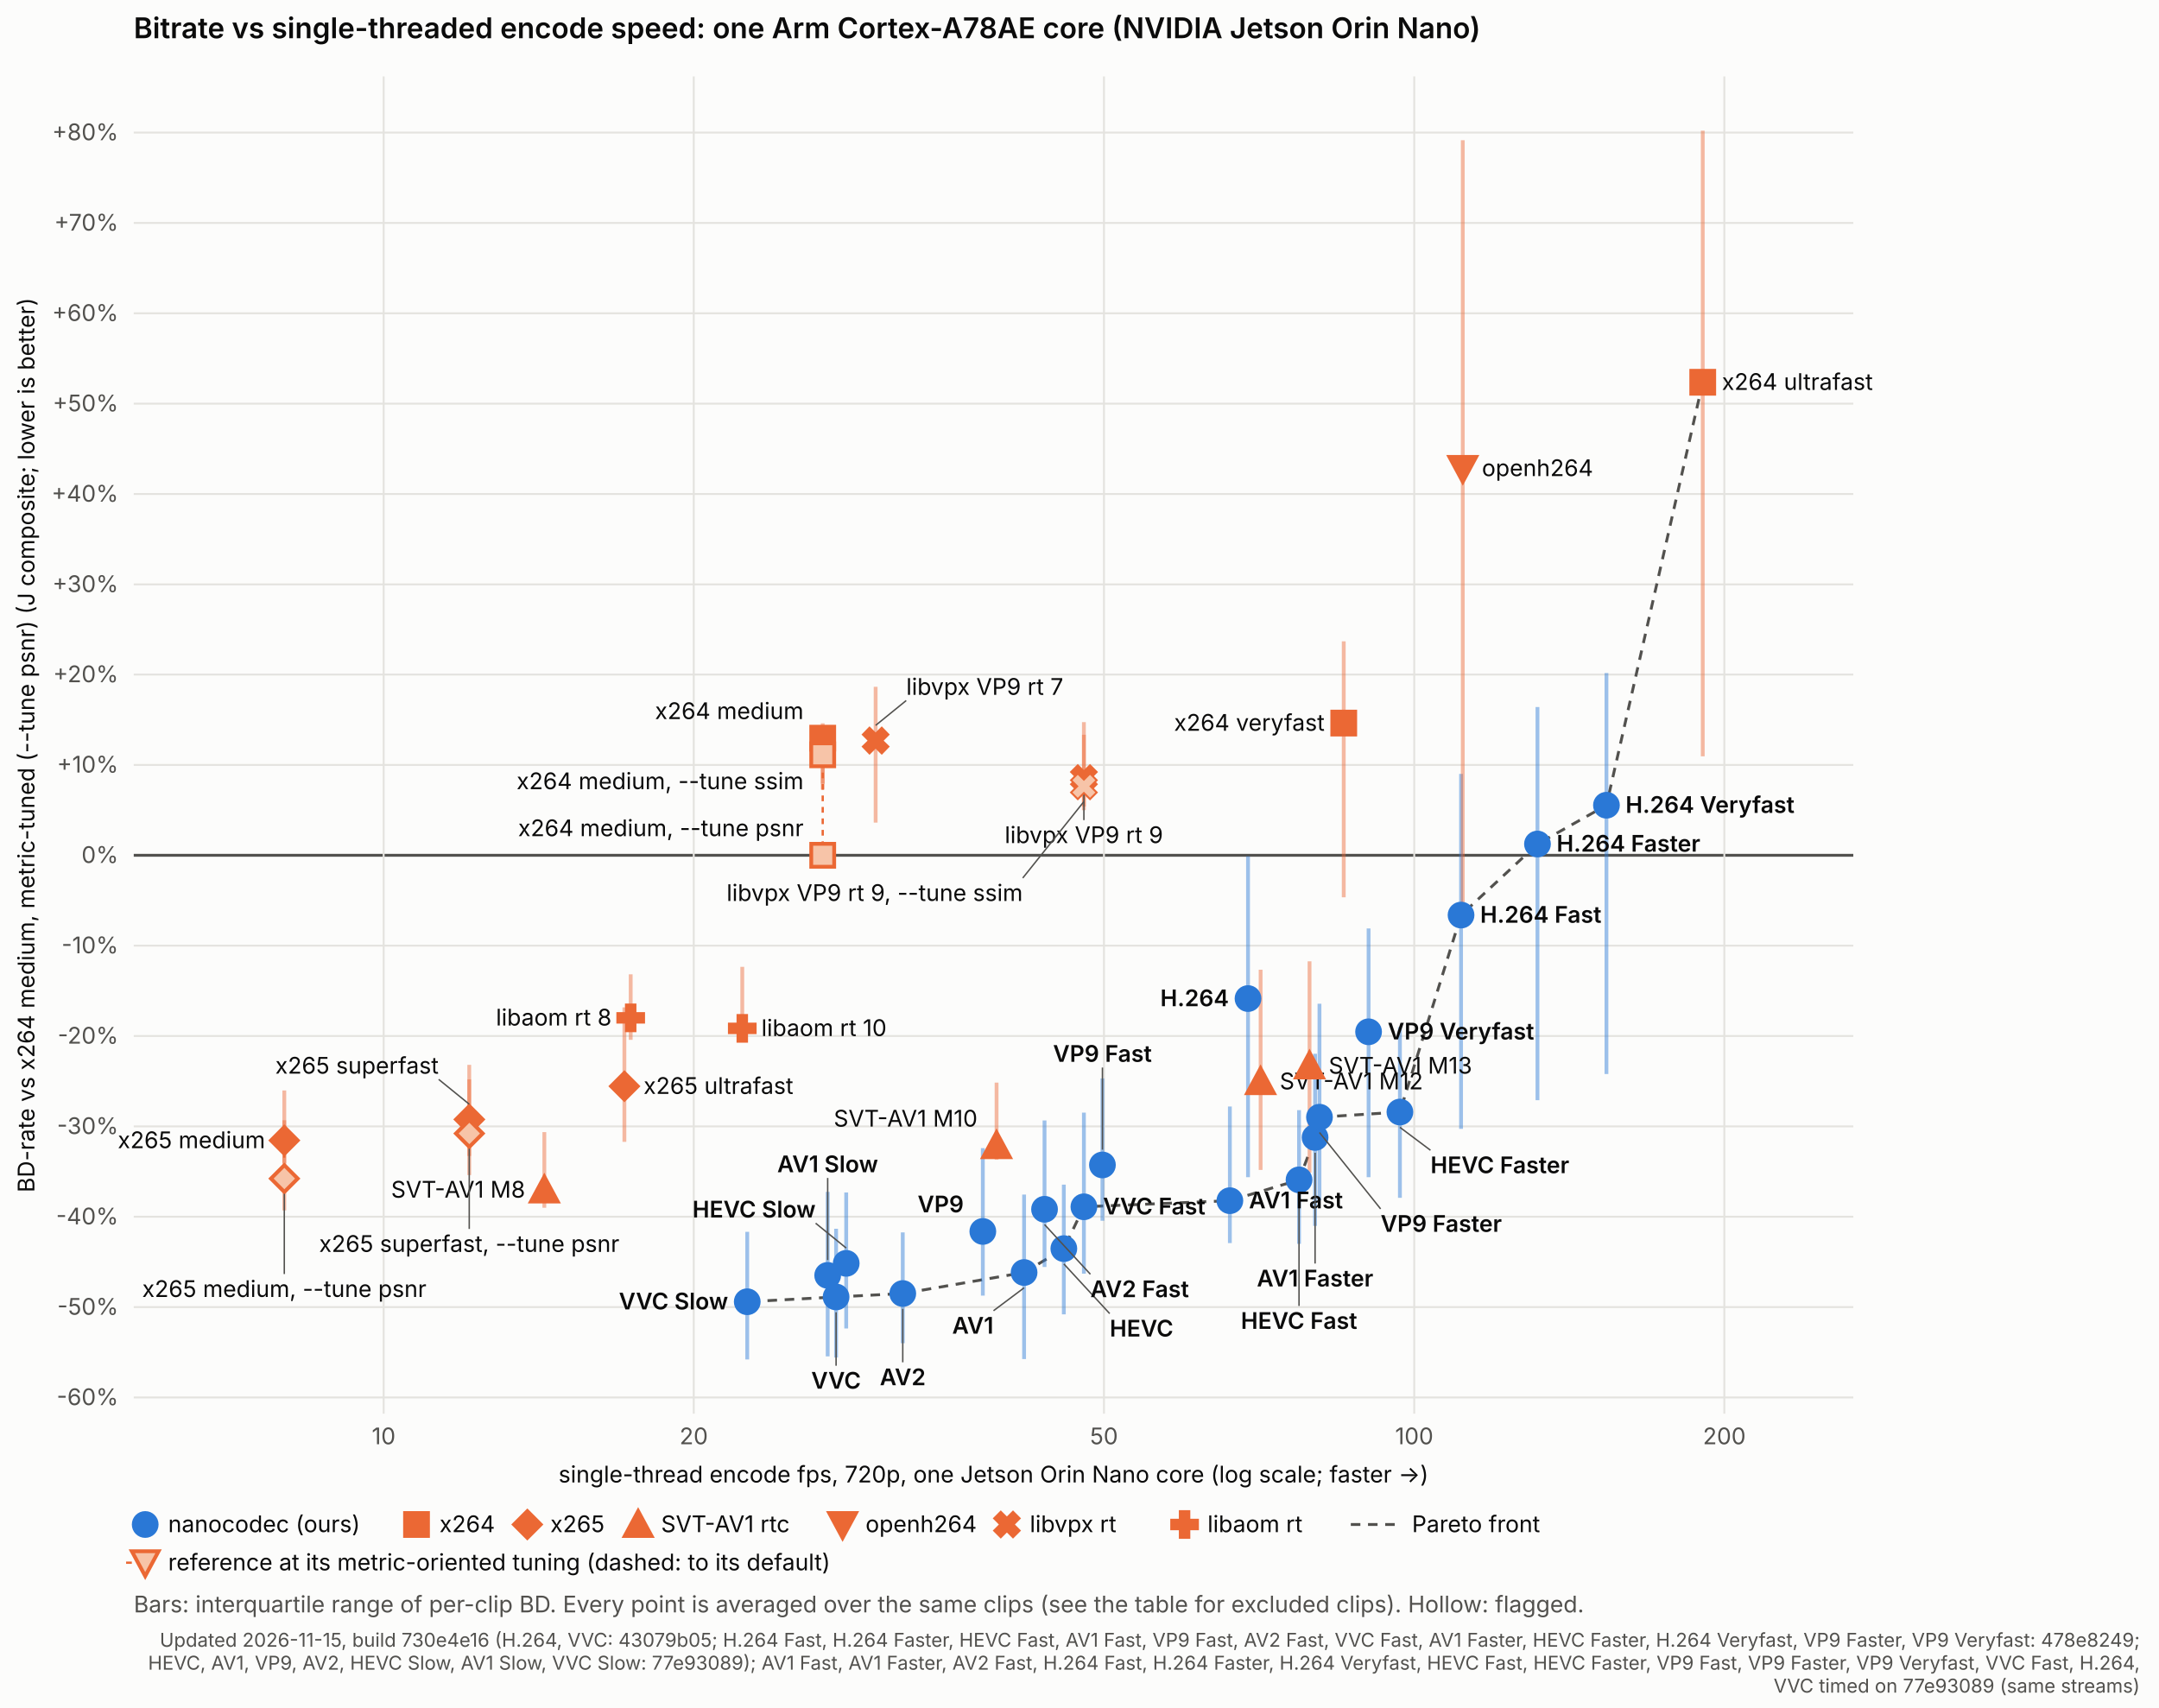
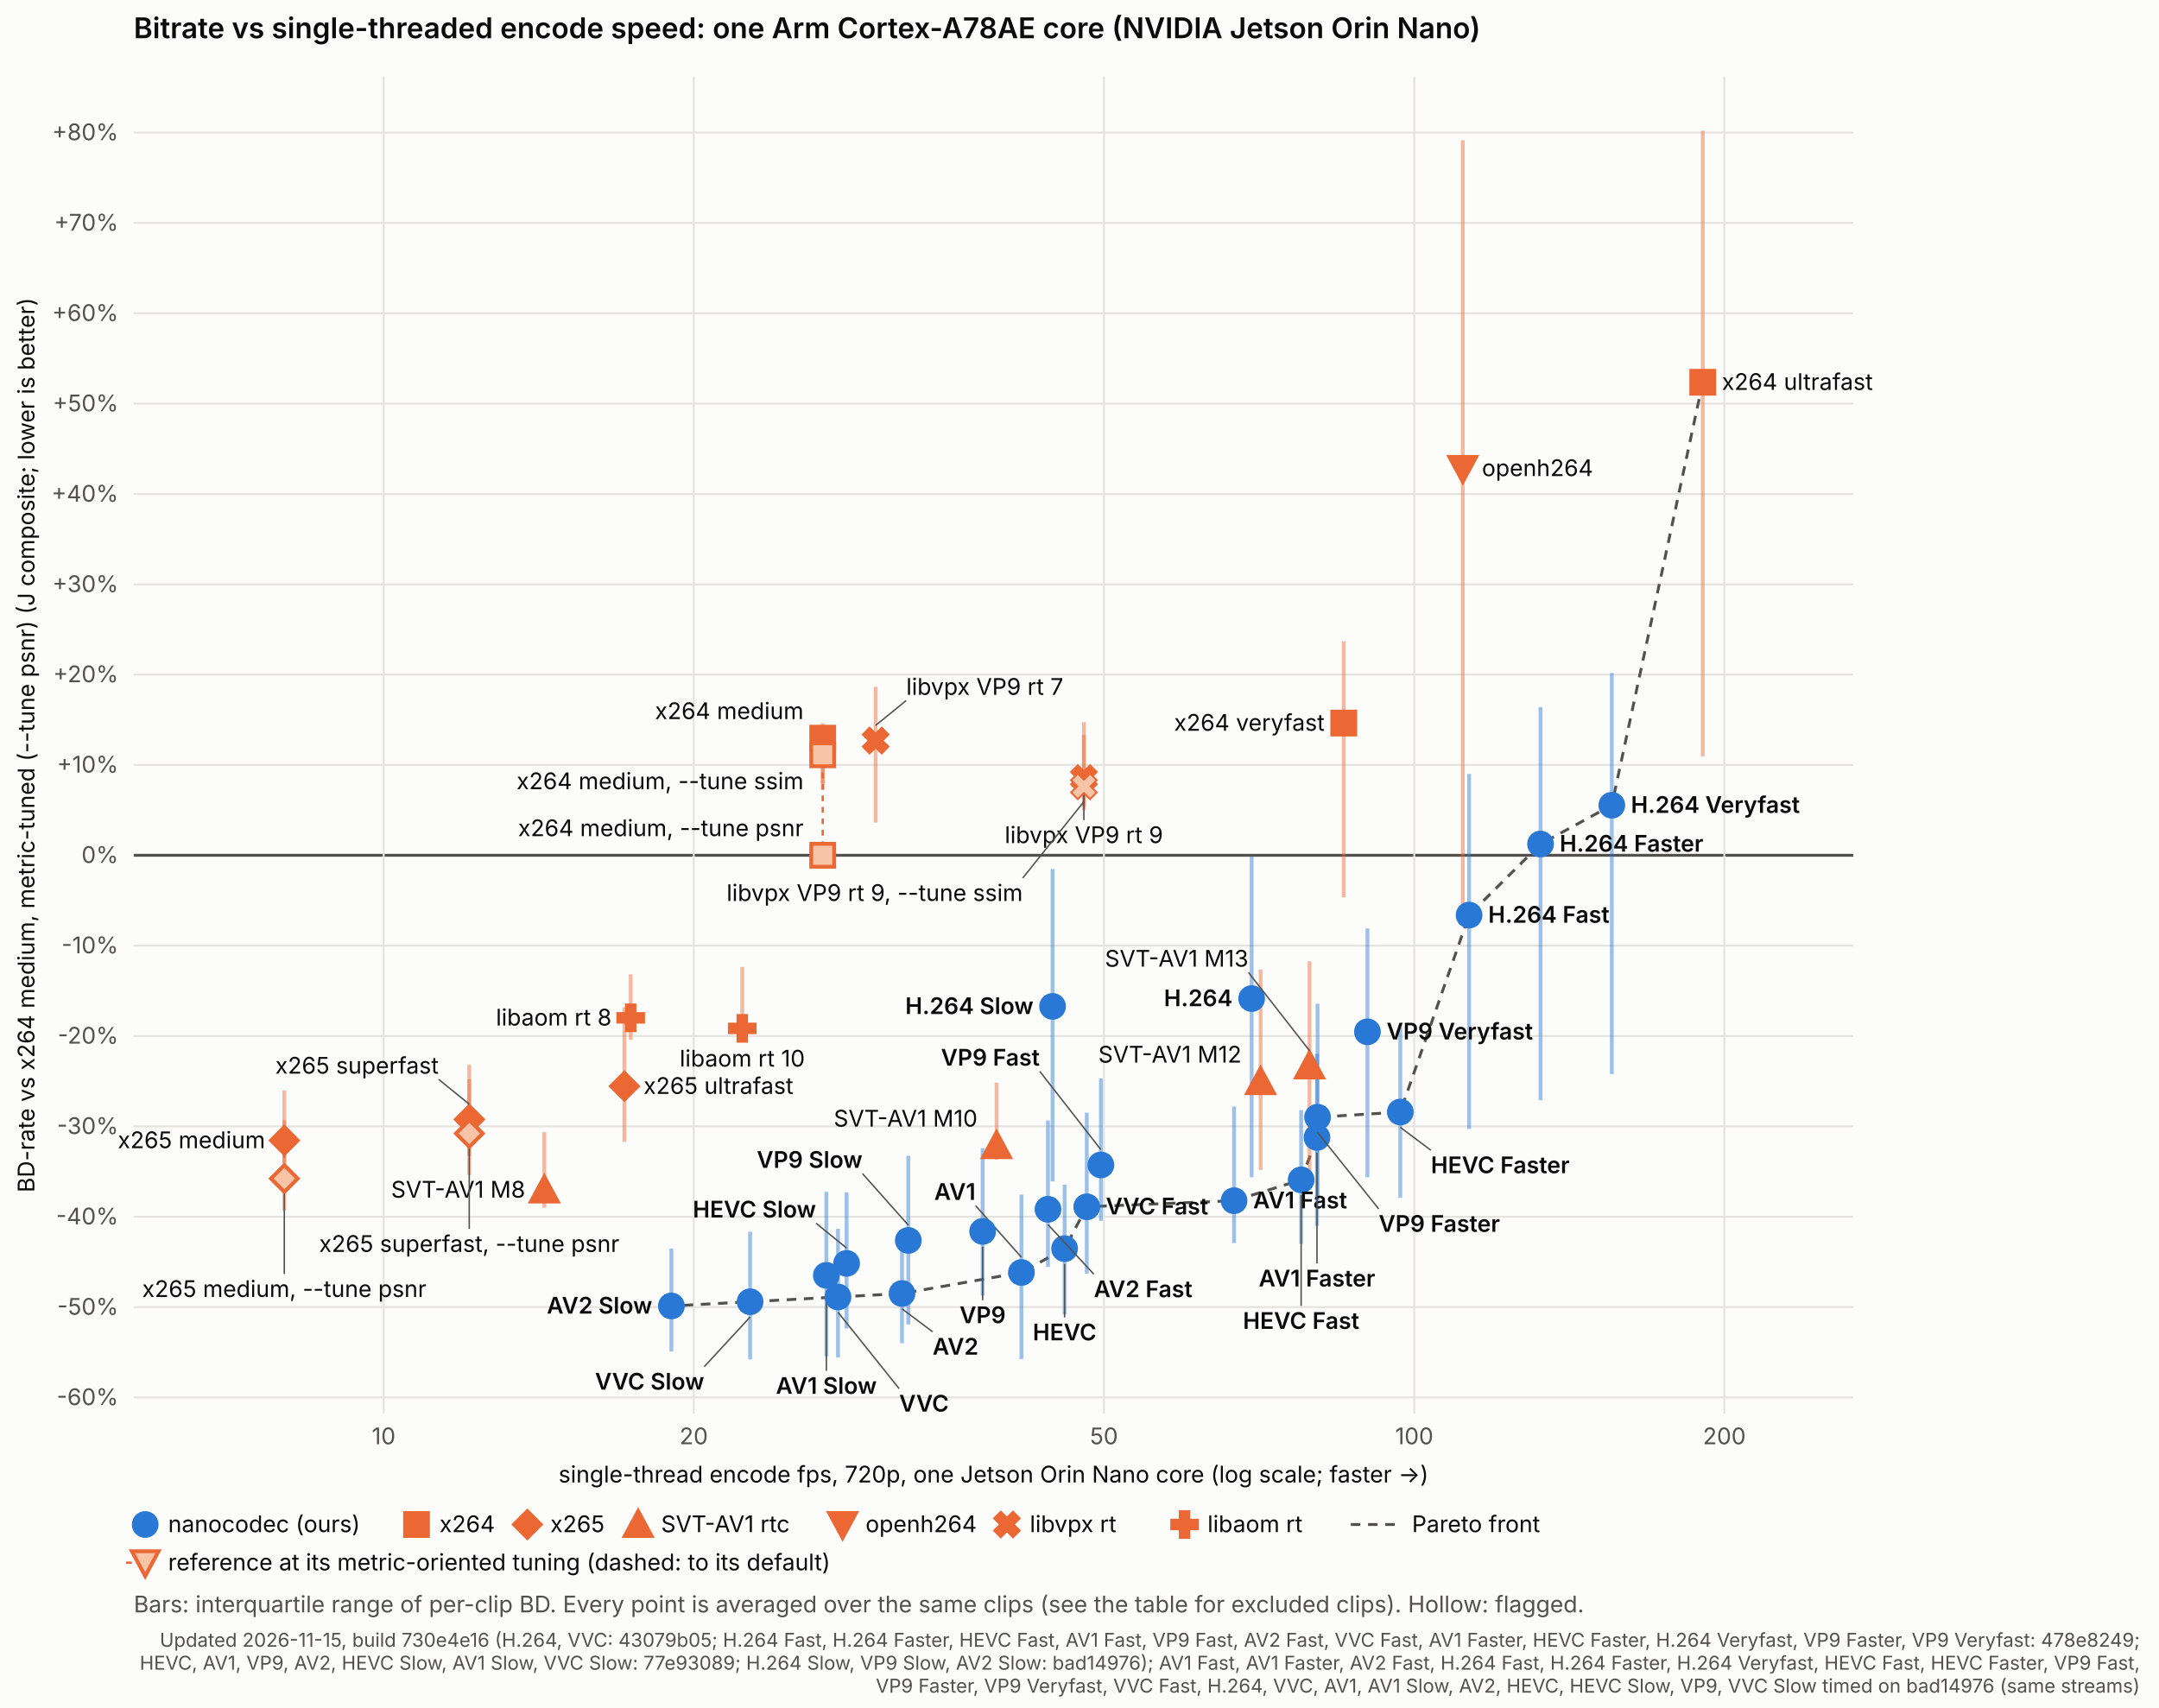
<svg xmlns="http://www.w3.org/2000/svg" viewBox="0 0 1130 894" width="1130" height="894" font-family="system-ui, -apple-system, Segoe UI, sans-serif" font-size="12">
  <rect width="1130" height="894" fill="#fcfcfb" />
  <text x="70" y="20" font-size="15" font-weight="600" fill="#0b0b0b">Bitrate vs single-threaded encode speed: one Arm Cortex-A78AE core (NVIDIA Jetson Orin Nano)</text>
  <text x="70" y="35" fill="#52514e" />
  <line x1="70" x2="970" y1="731.5" y2="731.5" stroke="#e4e3df" stroke-width="1" />
  <text x="62" y="735.5" text-anchor="end" fill="#52514e">-60%</text>
  <line x1="70" x2="970" y1="684.2" y2="684.2" stroke="#e4e3df" stroke-width="1" />
  <text x="62" y="688.2" text-anchor="end" fill="#52514e">-50%</text>
  <line x1="70" x2="970" y1="636.9" y2="636.9" stroke="#e4e3df" stroke-width="1" />
  <text x="62" y="640.9" text-anchor="end" fill="#52514e">-40%</text>
  <line x1="70" x2="970" y1="589.6" y2="589.6" stroke="#e4e3df" stroke-width="1" />
  <text x="62" y="593.6" text-anchor="end" fill="#52514e">-30%</text>
  <line x1="70" x2="970" y1="542.3" y2="542.3" stroke="#e4e3df" stroke-width="1" />
  <text x="62" y="546.3" text-anchor="end" fill="#52514e">-20%</text>
  <line x1="70" x2="970" y1="495.0" y2="495.0" stroke="#e4e3df" stroke-width="1" />
  <text x="62" y="499.0" text-anchor="end" fill="#52514e">-10%</text>
  <line x1="70" x2="970" y1="447.7" y2="447.7" stroke="#52514e" stroke-width="1.5" />
  <text x="62" y="451.7" text-anchor="end" fill="#52514e">0%</text>
  <line x1="70" x2="970" y1="400.4" y2="400.4" stroke="#e4e3df" stroke-width="1" />
  <text x="62" y="404.4" text-anchor="end" fill="#52514e">+10%</text>
  <line x1="70" x2="970" y1="353.1" y2="353.1" stroke="#e4e3df" stroke-width="1" />
  <text x="62" y="357.1" text-anchor="end" fill="#52514e">+20%</text>
  <line x1="70" x2="970" y1="305.9" y2="305.9" stroke="#e4e3df" stroke-width="1" />
  <text x="62" y="309.9" text-anchor="end" fill="#52514e">+30%</text>
  <line x1="70" x2="970" y1="258.6" y2="258.6" stroke="#e4e3df" stroke-width="1" />
  <text x="62" y="262.6" text-anchor="end" fill="#52514e">+40%</text>
  <line x1="70" x2="970" y1="211.3" y2="211.3" stroke="#e4e3df" stroke-width="1" />
  <text x="62" y="215.3" text-anchor="end" fill="#52514e">+50%</text>
  <line x1="70" x2="970" y1="164.0" y2="164.0" stroke="#e4e3df" stroke-width="1" />
  <text x="62" y="168.0" text-anchor="end" fill="#52514e">+60%</text>
  <line x1="70" x2="970" y1="116.7" y2="116.7" stroke="#e4e3df" stroke-width="1" />
  <text x="62" y="120.7" text-anchor="end" fill="#52514e">+70%</text>
  <line x1="70" x2="970" y1="69.4" y2="69.4" stroke="#e4e3df" stroke-width="1" />
  <text x="62" y="73.4" text-anchor="end" fill="#52514e">+80%</text>
  <line x1="200.8" x2="200.8" y1="40" y2="740" stroke="#e4e3df" />
  <text x="200.8" y="756" text-anchor="middle" fill="#52514e">10</text>
  <line x1="363.1" x2="363.1" y1="40" y2="740" stroke="#e4e3df" />
  <text x="363.1" y="756" text-anchor="middle" fill="#52514e">20</text>
  <line x1="577.8" x2="577.8" y1="40" y2="740" stroke="#e4e3df" />
  <text x="577.8" y="756" text-anchor="middle" fill="#52514e">50</text>
  <line x1="740.2" x2="740.2" y1="40" y2="740" stroke="#e4e3df" />
  <text x="740.2" y="756" text-anchor="middle" fill="#52514e">100</text>
  <line x1="902.5" x2="902.5" y1="40" y2="740" stroke="#e4e3df" />
  <text x="902.5" y="756" text-anchor="middle" fill="#52514e">200</text>
  <text x="520.0" y="776" text-anchor="middle" fill="#0b0b0b">single-thread encode fps, 720p, one Jetson Orin Nano core (log scale; faster →)</text>
  <text transform="translate(18,390.0) rotate(-90)" text-anchor="middle" fill="#0b0b0b">BD-rate vs x264 medium, metric-tuned (--tune psnr) (J composite; lower is better)</text>
-   <polyline points="891.2,200.1 840.8,421.5 804.7,441.8 764.7,479.0 732.7,582.1 690.6,584.8 688.3,595.4 679.9,617.6 643.7,628.5 567.3,631.7 556.8,653.6 536.0,666.1 472.5,677.1 437.6,678.9 391.1,681.4" fill="none" stroke="#52514e" stroke-width="1.5" stroke-dasharray="5 4" />
+   <polyline points="891.2,200.1 843.6,421.5 806.3,441.8 768.9,479.0 732.9,582.1 689.6,584.8 689.3,595.4 681.0,617.6 645.9,628.5 568.8,631.7 557.2,653.6 534.6,666.1 472.1,677.1 438.6,678.9 392.6,681.4 351.4,683.6" fill="none" stroke="#52514e" stroke-width="1.5" stroke-dasharray="5 4" />
  <line x1="430.6" y1="386.4" x2="430.6" y2="447.7" stroke="#eb6834" stroke-width="1.2" stroke-dasharray="3 3" />
  <line x1="430.6" y1="386.4" x2="430.6" y2="395.1" stroke="#eb6834" stroke-width="1.2" stroke-dasharray="3 3" />
  <line x1="245.6" y1="586.0" x2="245.6" y2="593.3" stroke="#eb6834" stroke-width="1.2" stroke-dasharray="3 3" />
  <line x1="148.8" y1="597.0" x2="148.8" y2="616.9" stroke="#eb6834" stroke-width="1.2" stroke-dasharray="3 3" />
  <line x1="567.3" y1="407.3" x2="567.3" y2="411.6" stroke="#eb6834" stroke-width="1.2" stroke-dasharray="3 3" />
  <line x1="430.6" x2="430.6" y1="447.7" y2="447.7" stroke="#eb6834" stroke-opacity="0.45" stroke-width="2" />
  <line x1="430.6" x2="430.6" y1="410.2" y2="388.9" stroke="#eb6834" stroke-opacity="0.45" stroke-width="2" />
-   <line x1="653.2" x2="653.2" y1="616.2" y2="448.2" stroke="#2a78d6" stroke-opacity="0.45" stroke-width="2" />
-   <line x1="764.7" x2="764.7" y1="590.9" y2="405.1" stroke="#2a78d6" stroke-opacity="0.45" stroke-width="2" />
-   <line x1="804.7" x2="804.7" y1="575.9" y2="370.1" stroke="#2a78d6" stroke-opacity="0.45" stroke-width="2" />
-   <line x1="840.8" x2="840.8" y1="562.2" y2="352.3" stroke="#2a78d6" stroke-opacity="0.45" stroke-width="2" />
-   <line x1="442.9" x2="442.9" y1="695.4" y2="624.2" stroke="#2a78d6" stroke-opacity="0.45" stroke-width="2" />
-   <line x1="556.8" x2="556.8" y1="688.0" y2="620.1" stroke="#2a78d6" stroke-opacity="0.45" stroke-width="2" />
-   <line x1="679.9" x2="679.9" y1="651.1" y2="581.1" stroke="#2a78d6" stroke-opacity="0.45" stroke-width="2" />
-   <line x1="732.7" x2="732.7" y1="627.0" y2="537.6" stroke="#2a78d6" stroke-opacity="0.45" stroke-width="2" />
-   <line x1="433.2" x2="433.2" y1="710.0" y2="623.9" stroke="#2a78d6" stroke-opacity="0.45" stroke-width="2" />
-   <line x1="536.0" x2="536.0" y1="711.4" y2="625.3" stroke="#2a78d6" stroke-opacity="0.45" stroke-width="2" />
-   <line x1="643.7" x2="643.7" y1="650.7" y2="579.2" stroke="#2a78d6" stroke-opacity="0.45" stroke-width="2" />
-   <line x1="688.3" x2="688.3" y1="641.7" y2="551.6" stroke="#2a78d6" stroke-opacity="0.45" stroke-width="2" />
-   <line x1="514.4" x2="514.4" y1="678.2" y2="601.0" stroke="#2a78d6" stroke-opacity="0.45" stroke-width="2" />
-   <line x1="577.0" x2="577.0" y1="639.0" y2="564.5" stroke="#2a78d6" stroke-opacity="0.45" stroke-width="2" />
-   <line x1="690.6" x2="690.6" y1="628.3" y2="525.4" stroke="#2a78d6" stroke-opacity="0.45" stroke-width="2" />
-   <line x1="716.3" x2="716.3" y1="616.2" y2="486.0" stroke="#2a78d6" stroke-opacity="0.45" stroke-width="2" />
-   <line x1="472.5" x2="472.5" y1="703.1" y2="645.1" stroke="#2a78d6" stroke-opacity="0.45" stroke-width="2" />
-   <line x1="546.7" x2="546.7" y1="663.2" y2="586.5" stroke="#2a78d6" stroke-opacity="0.45" stroke-width="2" />
-   <line x1="391.1" x2="391.1" y1="711.6" y2="644.8" stroke="#2a78d6" stroke-opacity="0.45" stroke-width="2" />
-   <line x1="437.6" x2="437.6" y1="710.6" y2="643.2" stroke="#2a78d6" stroke-opacity="0.45" stroke-width="2" />
-   <line x1="567.3" x2="567.3" y1="666.7" y2="582.4" stroke="#2a78d6" stroke-opacity="0.45" stroke-width="2" />
+   <line x1="550.9" x2="550.9" y1="618.4" y2="454.9" stroke="#2a78d6" stroke-opacity="0.45" stroke-width="2" />
+   <line x1="655.1" x2="655.1" y1="616.2" y2="448.2" stroke="#2a78d6" stroke-opacity="0.45" stroke-width="2" />
+   <line x1="768.9" x2="768.9" y1="590.9" y2="405.1" stroke="#2a78d6" stroke-opacity="0.45" stroke-width="2" />
+   <line x1="806.3" x2="806.3" y1="575.9" y2="370.1" stroke="#2a78d6" stroke-opacity="0.45" stroke-width="2" />
+   <line x1="843.6" x2="843.6" y1="562.2" y2="352.3" stroke="#2a78d6" stroke-opacity="0.45" stroke-width="2" />
+   <line x1="443.1" x2="443.1" y1="695.4" y2="624.2" stroke="#2a78d6" stroke-opacity="0.45" stroke-width="2" />
+   <line x1="557.2" x2="557.2" y1="688.0" y2="620.1" stroke="#2a78d6" stroke-opacity="0.45" stroke-width="2" />
+   <line x1="681.0" x2="681.0" y1="651.1" y2="581.1" stroke="#2a78d6" stroke-opacity="0.45" stroke-width="2" />
+   <line x1="732.9" x2="732.9" y1="627.0" y2="537.6" stroke="#2a78d6" stroke-opacity="0.45" stroke-width="2" />
+   <line x1="432.5" x2="432.5" y1="710.0" y2="623.9" stroke="#2a78d6" stroke-opacity="0.45" stroke-width="2" />
+   <line x1="534.6" x2="534.6" y1="711.4" y2="625.3" stroke="#2a78d6" stroke-opacity="0.45" stroke-width="2" />
+   <line x1="645.9" x2="645.9" y1="650.7" y2="579.2" stroke="#2a78d6" stroke-opacity="0.45" stroke-width="2" />
+   <line x1="689.3" x2="689.3" y1="641.7" y2="551.6" stroke="#2a78d6" stroke-opacity="0.45" stroke-width="2" />
+   <line x1="475.4" x2="475.4" y1="693.3" y2="605.0" stroke="#2a78d6" stroke-opacity="0.45" stroke-width="2" />
+   <line x1="514.3" x2="514.3" y1="678.2" y2="601.0" stroke="#2a78d6" stroke-opacity="0.45" stroke-width="2" />
+   <line x1="576.2" x2="576.2" y1="639.0" y2="564.5" stroke="#2a78d6" stroke-opacity="0.45" stroke-width="2" />
+   <line x1="689.6" x2="689.6" y1="628.3" y2="525.4" stroke="#2a78d6" stroke-opacity="0.45" stroke-width="2" />
+   <line x1="715.7" x2="715.7" y1="616.2" y2="486.0" stroke="#2a78d6" stroke-opacity="0.45" stroke-width="2" />
+   <line x1="351.4" x2="351.4" y1="707.4" y2="653.5" stroke="#2a78d6" stroke-opacity="0.45" stroke-width="2" />
+   <line x1="472.1" x2="472.1" y1="703.1" y2="645.1" stroke="#2a78d6" stroke-opacity="0.45" stroke-width="2" />
+   <line x1="548.5" x2="548.5" y1="663.2" y2="586.5" stroke="#2a78d6" stroke-opacity="0.45" stroke-width="2" />
+   <line x1="392.6" x2="392.6" y1="711.6" y2="644.8" stroke="#2a78d6" stroke-opacity="0.45" stroke-width="2" />
+   <line x1="438.6" x2="438.6" y1="710.6" y2="643.2" stroke="#2a78d6" stroke-opacity="0.45" stroke-width="2" />
+   <line x1="568.8" x2="568.8" y1="666.7" y2="582.4" stroke="#2a78d6" stroke-opacity="0.45" stroke-width="2" />
  <line x1="765.6" x2="765.6" y1="481.4" y2="73.4" stroke="#eb6834" stroke-opacity="0.45" stroke-width="2" />
  <line x1="891.2" x2="891.2" y1="395.9" y2="68.4" stroke="#eb6834" stroke-opacity="0.45" stroke-width="2" />
  <line x1="703.3" x2="703.3" y1="469.7" y2="335.7" stroke="#eb6834" stroke-opacity="0.45" stroke-width="2" />
  <line x1="326.8" x2="326.8" y1="597.7" y2="527.3" stroke="#eb6834" stroke-opacity="0.45" stroke-width="2" />
  <line x1="245.6" x2="245.6" y1="605.1" y2="557.4" stroke="#eb6834" stroke-opacity="0.45" stroke-width="2" />
  <line x1="148.8" x2="148.8" y1="608.8" y2="570.8" stroke="#eb6834" stroke-opacity="0.45" stroke-width="2" />
  <line x1="284.9" x2="284.9" y1="632.2" y2="592.6" stroke="#eb6834" stroke-opacity="0.45" stroke-width="2" />
  <line x1="521.6" x2="521.6" y1="607.0" y2="566.7" stroke="#eb6834" stroke-opacity="0.45" stroke-width="2" />
  <line x1="659.8" x2="659.8" y1="612.4" y2="507.6" stroke="#eb6834" stroke-opacity="0.45" stroke-width="2" />
  <line x1="685.4" x2="685.4" y1="613.8" y2="503.2" stroke="#eb6834" stroke-opacity="0.45" stroke-width="2" />
  <line x1="458.3" x2="458.3" y1="430.6" y2="359.5" stroke="#eb6834" stroke-opacity="0.45" stroke-width="2" />
  <line x1="567.3" x2="567.3" y1="422.2" y2="378.0" stroke="#eb6834" stroke-opacity="0.45" stroke-width="2" />
  <line x1="330.1" x2="330.1" y1="544.3" y2="510.0" stroke="#eb6834" stroke-opacity="0.45" stroke-width="2" />
  <line x1="388.5" x2="388.5" y1="535.8" y2="506.1" stroke="#eb6834" stroke-opacity="0.45" stroke-width="2" />
  <line x1="430.6" x2="430.6" y1="413.3" y2="378.6" stroke="#eb6834" stroke-opacity="0.45" stroke-width="2" />
  <line x1="245.6" x2="245.6" y1="615.1" y2="565.0" stroke="#eb6834" stroke-opacity="0.45" stroke-width="2" />
  <line x1="148.8" x2="148.8" y1="633.6" y2="586.4" stroke="#eb6834" stroke-opacity="0.45" stroke-width="2" />
  <line x1="567.3" x2="567.3" y1="424.1" y2="384.6" stroke="#eb6834" stroke-opacity="0.45" stroke-width="2" />
  <g>
    <rect x="424.6" y="441.7" width="12" height="12" fill="#f7c4a8" stroke="#eb6834" stroke-width="2" />
  </g>
  <text x="420.6" y="437.7" text-anchor="end" fill="#0b0b0b">x264 medium, --tune psnr</text>
  <g>
    <rect x="424.6" y="380.4" width="12" height="12" fill="#eb6834" stroke="#eb6834" stroke-width="2" />
  </g>
  <text x="420.6" y="376.4" text-anchor="end" fill="#0b0b0b">x264 medium</text>
  <g>
-     <circle cx="653.2" cy="522.7" r="6" fill="#2a78d6" stroke="#2a78d6" stroke-width="2" />
-   </g>
-   <text x="643.2" y="526.7" text-anchor="end" fill="#0b0b0b" font-weight="600">H.264</text>
-   <g>
-     <circle cx="764.7" cy="479.0" r="6" fill="#2a78d6" stroke="#2a78d6" stroke-width="2" />
-   </g>
-   <text x="774.7" y="483.0" text-anchor="start" fill="#0b0b0b" font-weight="600">H.264 Fast</text>
-   <g>
-     <circle cx="804.7" cy="441.8" r="6" fill="#2a78d6" stroke="#2a78d6" stroke-width="2" />
-   </g>
-   <text x="814.7" y="445.8" text-anchor="start" fill="#0b0b0b" font-weight="600">H.264 Faster</text>
-   <g>
-     <circle cx="840.8" cy="421.5" r="6" fill="#2a78d6" stroke="#2a78d6" stroke-width="2" />
-   </g>
-   <text x="850.8" y="425.5" text-anchor="start" fill="#0b0b0b" font-weight="600">H.264 Veryfast</text>
-   <g>
-     <circle cx="442.9" cy="661.3" r="6" fill="#2a78d6" stroke="#2a78d6" stroke-width="2" />
-   </g>
-   <line x1="442.9" y1="653.3" x2="426.9" y2="640.3" stroke="#52514e" stroke-width="0.75" />
-   <text x="426.9" y="637.3" text-anchor="end" fill="#0b0b0b" font-weight="600">HEVC Slow</text>
-   <g>
-     <circle cx="556.8" cy="653.6" r="6" fill="#2a78d6" stroke="#2a78d6" stroke-width="2" />
-   </g>
-   <line x1="556.8" y1="661.6" x2="580.8" y2="687.6" stroke="#52514e" stroke-width="0.75" />
-   <text x="580.8" y="699.6" text-anchor="start" fill="#0b0b0b" font-weight="600">HEVC</text>
-   <g>
-     <circle cx="679.9" cy="617.6" r="6" fill="#2a78d6" stroke="#2a78d6" stroke-width="2" />
-   </g>
-   <line x1="679.9" y1="625.6" x2="679.9" y2="683.6" stroke="#52514e" stroke-width="0.75" />
-   <text x="679.9" y="695.6" text-anchor="middle" fill="#0b0b0b" font-weight="600">HEVC Fast</text>
-   <g>
-     <circle cx="732.7" cy="582.1" r="6" fill="#2a78d6" stroke="#2a78d6" stroke-width="2" />
-   </g>
-   <line x1="732.7" y1="590.1" x2="748.7" y2="602.1" stroke="#52514e" stroke-width="0.75" />
-   <text x="748.7" y="614.1" text-anchor="start" fill="#0b0b0b" font-weight="600">HEVC Faster</text>
-   <g>
-     <circle cx="433.2" cy="667.6" r="6" fill="#2a78d6" stroke="#2a78d6" stroke-width="2" />
-   </g>
-   <line x1="433.2" y1="659.6" x2="433.2" y2="616.6" stroke="#52514e" stroke-width="0.75" />
-   <text x="433.2" y="613.6" text-anchor="middle" fill="#0b0b0b" font-weight="600">AV1 Slow</text>
-   <g>
-     <circle cx="536.0" cy="666.1" r="6" fill="#2a78d6" stroke="#2a78d6" stroke-width="2" />
-   </g>
-   <line x1="536.0" y1="674.1" x2="520.0" y2="686.1" stroke="#52514e" stroke-width="0.75" />
-   <text x="520.0" y="698.1" text-anchor="end" fill="#0b0b0b" font-weight="600">AV1</text>
-   <g>
-     <circle cx="643.7" cy="628.5" r="6" fill="#2a78d6" stroke="#2a78d6" stroke-width="2" />
-   </g>
-   <text x="653.7" y="632.5" text-anchor="start" fill="#0b0b0b" font-weight="600">AV1 Fast</text>
-   <g>
-     <circle cx="688.3" cy="595.4" r="6" fill="#2a78d6" stroke="#2a78d6" stroke-width="2" />
-   </g>
-   <line x1="688.3" y1="603.4" x2="688.3" y2="661.4" stroke="#52514e" stroke-width="0.75" />
-   <text x="688.3" y="673.4" text-anchor="middle" fill="#0b0b0b" font-weight="600">AV1 Faster</text>
-   <g>
-     <circle cx="514.4" cy="644.6" r="6" fill="#2a78d6" stroke="#2a78d6" stroke-width="2" />
-   </g>
-   <text x="504.4" y="634.6" text-anchor="end" fill="#0b0b0b" font-weight="600">VP9</text>
-   <g>
-     <circle cx="577.0" cy="609.8" r="6" fill="#2a78d6" stroke="#2a78d6" stroke-width="2" />
-   </g>
-   <line x1="577.0" y1="601.8" x2="577.0" y2="558.8" stroke="#52514e" stroke-width="0.75" />
-   <text x="577.0" y="555.8" text-anchor="middle" fill="#0b0b0b" font-weight="600">VP9 Fast</text>
-   <g>
-     <circle cx="690.6" cy="584.8" r="6" fill="#2a78d6" stroke="#2a78d6" stroke-width="2" />
-   </g>
-   <line x1="690.6" y1="592.8" x2="722.6" y2="632.8" stroke="#52514e" stroke-width="0.75" />
-   <text x="722.6" y="644.8" text-anchor="start" fill="#0b0b0b" font-weight="600">VP9 Faster</text>
-   <g>
-     <circle cx="716.3" cy="540.1" r="6" fill="#2a78d6" stroke="#2a78d6" stroke-width="2" />
-   </g>
-   <text x="726.3" y="544.1" text-anchor="start" fill="#0b0b0b" font-weight="600">VP9 Veryfast</text>
-   <g>
-     <circle cx="472.5" cy="677.1" r="6" fill="#2a78d6" stroke="#2a78d6" stroke-width="2" />
-   </g>
-   <line x1="472.5" y1="685.1" x2="472.5" y2="713.1" stroke="#52514e" stroke-width="0.75" />
-   <text x="472.5" y="725.1" text-anchor="middle" fill="#0b0b0b" font-weight="600">AV2</text>
-   <g>
-     <circle cx="546.7" cy="633.0" r="6" fill="#2a78d6" stroke="#2a78d6" stroke-width="2" />
-   </g>
-   <line x1="546.7" y1="641.0" x2="570.7" y2="667.0" stroke="#52514e" stroke-width="0.75" />
-   <text x="570.7" y="679.0" text-anchor="start" fill="#0b0b0b" font-weight="600">AV2 Fast</text>
-   <g>
-     <circle cx="391.1" cy="681.4" r="6" fill="#2a78d6" stroke="#2a78d6" stroke-width="2" />
-   </g>
-   <text x="381.1" y="685.4" text-anchor="end" fill="#0b0b0b" font-weight="600">VVC Slow</text>
-   <g>
-     <circle cx="437.6" cy="678.9" r="6" fill="#2a78d6" stroke="#2a78d6" stroke-width="2" />
-   </g>
-   <line x1="437.6" y1="686.9" x2="437.6" y2="714.9" stroke="#52514e" stroke-width="0.75" />
-   <text x="437.6" y="726.9" text-anchor="middle" fill="#0b0b0b" font-weight="600">VVC</text>
-   <g>
-     <circle cx="567.3" cy="631.7" r="6" fill="#2a78d6" stroke="#2a78d6" stroke-width="2" />
-   </g>
-   <text x="577.3" y="635.7" text-anchor="start" fill="#0b0b0b" font-weight="600">VVC Fast</text>
+     <circle cx="550.9" cy="526.8" r="6" fill="#2a78d6" stroke="#2a78d6" stroke-width="2" />
+   </g>
+   <text x="540.9" y="530.8" text-anchor="end" fill="#0b0b0b" font-weight="600">H.264 Slow</text>
+   <g>
+     <circle cx="655.1" cy="522.7" r="6" fill="#2a78d6" stroke="#2a78d6" stroke-width="2" />
+   </g>
+   <text x="645.1" y="526.7" text-anchor="end" fill="#0b0b0b" font-weight="600">H.264</text>
+   <g>
+     <circle cx="768.9" cy="479.0" r="6" fill="#2a78d6" stroke="#2a78d6" stroke-width="2" />
+   </g>
+   <text x="778.9" y="483.0" text-anchor="start" fill="#0b0b0b" font-weight="600">H.264 Fast</text>
+   <g>
+     <circle cx="806.3" cy="441.8" r="6" fill="#2a78d6" stroke="#2a78d6" stroke-width="2" />
+   </g>
+   <text x="816.3" y="445.8" text-anchor="start" fill="#0b0b0b" font-weight="600">H.264 Faster</text>
+   <g>
+     <circle cx="843.6" cy="421.5" r="6" fill="#2a78d6" stroke="#2a78d6" stroke-width="2" />
+   </g>
+   <text x="853.6" y="425.5" text-anchor="start" fill="#0b0b0b" font-weight="600">H.264 Veryfast</text>
+   <g>
+     <circle cx="443.1" cy="661.3" r="6" fill="#2a78d6" stroke="#2a78d6" stroke-width="2" />
+   </g>
+   <line x1="443.1" y1="653.3" x2="427.1" y2="640.3" stroke="#52514e" stroke-width="0.75" />
+   <text x="427.1" y="637.3" text-anchor="end" fill="#0b0b0b" font-weight="600">HEVC Slow</text>
+   <g>
+     <circle cx="557.2" cy="653.6" r="6" fill="#2a78d6" stroke="#2a78d6" stroke-width="2" />
+   </g>
+   <line x1="557.2" y1="661.6" x2="557.2" y2="689.6" stroke="#52514e" stroke-width="0.75" />
+   <text x="557.2" y="701.6" text-anchor="middle" fill="#0b0b0b" font-weight="600">HEVC</text>
+   <g>
+     <circle cx="681.0" cy="617.6" r="6" fill="#2a78d6" stroke="#2a78d6" stroke-width="2" />
+   </g>
+   <line x1="681.0" y1="625.6" x2="681.0" y2="683.6" stroke="#52514e" stroke-width="0.75" />
+   <text x="681.0" y="695.6" text-anchor="middle" fill="#0b0b0b" font-weight="600">HEVC Fast</text>
+   <g>
+     <circle cx="732.9" cy="582.1" r="6" fill="#2a78d6" stroke="#2a78d6" stroke-width="2" />
+   </g>
+   <line x1="732.9" y1="590.1" x2="748.9" y2="602.1" stroke="#52514e" stroke-width="0.75" />
+   <text x="748.9" y="614.1" text-anchor="start" fill="#0b0b0b" font-weight="600">HEVC Faster</text>
+   <g>
+     <circle cx="432.5" cy="667.6" r="6" fill="#2a78d6" stroke="#2a78d6" stroke-width="2" />
+   </g>
+   <line x1="432.5" y1="675.6" x2="432.5" y2="717.6" stroke="#52514e" stroke-width="0.75" />
+   <text x="432.5" y="729.6" text-anchor="middle" fill="#0b0b0b" font-weight="600">AV1 Slow</text>
+   <g>
+     <circle cx="534.6" cy="666.1" r="6" fill="#2a78d6" stroke="#2a78d6" stroke-width="2" />
+   </g>
+   <line x1="534.6" y1="658.1" x2="510.6" y2="631.1" stroke="#52514e" stroke-width="0.75" />
+   <text x="510.6" y="628.1" text-anchor="end" fill="#0b0b0b" font-weight="600">AV1</text>
+   <g>
+     <circle cx="645.9" cy="628.5" r="6" fill="#2a78d6" stroke="#2a78d6" stroke-width="2" />
+   </g>
+   <text x="655.9" y="632.5" text-anchor="start" fill="#0b0b0b" font-weight="600">AV1 Fast</text>
+   <g>
+     <circle cx="689.3" cy="595.4" r="6" fill="#2a78d6" stroke="#2a78d6" stroke-width="2" />
+   </g>
+   <line x1="689.3" y1="603.4" x2="689.3" y2="661.4" stroke="#52514e" stroke-width="0.75" />
+   <text x="689.3" y="673.4" text-anchor="middle" fill="#0b0b0b" font-weight="600">AV1 Faster</text>
+   <g>
+     <circle cx="475.4" cy="649.3" r="6" fill="#2a78d6" stroke="#2a78d6" stroke-width="2" />
+   </g>
+   <line x1="475.4" y1="641.3" x2="451.4" y2="614.3" stroke="#52514e" stroke-width="0.75" />
+   <text x="451.4" y="611.3" text-anchor="end" fill="#0b0b0b" font-weight="600">VP9 Slow</text>
+   <g>
+     <circle cx="514.3" cy="644.6" r="6" fill="#2a78d6" stroke="#2a78d6" stroke-width="2" />
+   </g>
+   <line x1="514.3" y1="652.6" x2="514.3" y2="680.6" stroke="#52514e" stroke-width="0.75" />
+   <text x="514.3" y="692.6" text-anchor="middle" fill="#0b0b0b" font-weight="600">VP9</text>
+   <g>
+     <circle cx="576.2" cy="609.8" r="6" fill="#2a78d6" stroke="#2a78d6" stroke-width="2" />
+   </g>
+   <line x1="576.2" y1="601.8" x2="544.2" y2="560.8" stroke="#52514e" stroke-width="0.75" />
+   <text x="544.2" y="557.8" text-anchor="end" fill="#0b0b0b" font-weight="600">VP9 Fast</text>
+   <g>
+     <circle cx="689.6" cy="584.8" r="6" fill="#2a78d6" stroke="#2a78d6" stroke-width="2" />
+   </g>
+   <line x1="689.6" y1="592.8" x2="721.6" y2="632.8" stroke="#52514e" stroke-width="0.75" />
+   <text x="721.6" y="644.8" text-anchor="start" fill="#0b0b0b" font-weight="600">VP9 Faster</text>
+   <g>
+     <circle cx="715.7" cy="540.1" r="6" fill="#2a78d6" stroke="#2a78d6" stroke-width="2" />
+   </g>
+   <text x="725.7" y="544.1" text-anchor="start" fill="#0b0b0b" font-weight="600">VP9 Veryfast</text>
+   <g>
+     <circle cx="351.4" cy="683.6" r="6" fill="#2a78d6" stroke="#2a78d6" stroke-width="2" />
+   </g>
+   <text x="341.4" y="687.6" text-anchor="end" fill="#0b0b0b" font-weight="600">AV2 Slow</text>
+   <g>
+     <circle cx="472.1" cy="677.1" r="6" fill="#2a78d6" stroke="#2a78d6" stroke-width="2" />
+   </g>
+   <line x1="472.1" y1="685.1" x2="488.1" y2="697.1" stroke="#52514e" stroke-width="0.75" />
+   <text x="488.1" y="709.1" text-anchor="start" fill="#0b0b0b" font-weight="600">AV2</text>
+   <g>
+     <circle cx="548.5" cy="633.0" r="6" fill="#2a78d6" stroke="#2a78d6" stroke-width="2" />
+   </g>
+   <line x1="548.5" y1="641.0" x2="572.5" y2="667.0" stroke="#52514e" stroke-width="0.75" />
+   <text x="572.5" y="679.0" text-anchor="start" fill="#0b0b0b" font-weight="600">AV2 Fast</text>
+   <g>
+     <circle cx="392.6" cy="681.4" r="6" fill="#2a78d6" stroke="#2a78d6" stroke-width="2" />
+   </g>
+   <line x1="392.6" y1="689.4" x2="368.6" y2="715.4" stroke="#52514e" stroke-width="0.75" />
+   <text x="368.6" y="727.4" text-anchor="end" fill="#0b0b0b" font-weight="600">VVC Slow</text>
+   <g>
+     <circle cx="438.6" cy="678.9" r="6" fill="#2a78d6" stroke="#2a78d6" stroke-width="2" />
+   </g>
+   <line x1="438.6" y1="686.9" x2="470.6" y2="726.9" stroke="#52514e" stroke-width="0.75" />
+   <text x="470.6" y="738.9" text-anchor="start" fill="#0b0b0b" font-weight="600">VVC</text>
+   <g>
+     <circle cx="568.8" cy="631.7" r="6" fill="#2a78d6" stroke="#2a78d6" stroke-width="2" />
+   </g>
+   <text x="578.8" y="635.7" text-anchor="start" fill="#0b0b0b" font-weight="600">VVC Fast</text>
  <g>
    <polygon points="765.601,252.166 772.601,239.166 758.601,239.166" fill="#eb6834" stroke="#eb6834" stroke-width="2" />
  </g>
  <text x="775.6" y="249.2" text-anchor="start" fill="#0b0b0b">openh264</text>
  <g>
    <rect x="885.2" y="194.1" width="12" height="12" fill="#eb6834" stroke="#eb6834" stroke-width="2" />
  </g>
  <text x="901.2" y="204.1" text-anchor="start" fill="#0b0b0b">x264 ultrafast</text>
  <g>
    <rect x="697.3" y="372.5" width="12" height="12" fill="#eb6834" stroke="#eb6834" stroke-width="2" />
  </g>
  <text x="693.3" y="382.5" text-anchor="end" fill="#0b0b0b">x264 veryfast</text>
  <g>
    <polygon points="326.811,561.587 333.811,568.587 326.811,575.587 319.811,568.587" fill="#eb6834" stroke="#eb6834" stroke-width="2" />
  </g>
  <text x="336.8" y="572.6" text-anchor="start" fill="#0b0b0b">x265 ultrafast</text>
  <g>
    <polygon points="245.647,578.971 252.647,585.971 245.647,592.971 238.647,585.971" fill="#eb6834" stroke="#eb6834" stroke-width="2" />
  </g>
  <line x1="245.6" y1="578.0" x2="229.6" y2="565.0" stroke="#52514e" stroke-width="0.75" />
  <text x="229.6" y="562.0" text-anchor="end" fill="#0b0b0b">x265 superfast</text>
  <g>
    <polygon points="148.821,589.956 155.821,596.956 148.821,603.956 141.821,596.956" fill="#eb6834" stroke="#eb6834" stroke-width="2" />
  </g>
  <text x="138.8" y="601.0" text-anchor="end" fill="#0b0b0b">x265 medium</text>
  <g>
    <polygon points="284.896,615.936 291.896,628.936 277.896,628.936" fill="#eb6834" stroke="#eb6834" stroke-width="2" />
  </g>
  <text x="274.9" y="626.9" text-anchor="end" fill="#0b0b0b">SVT-AV1 M8</text>
  <g>
    <polygon points="521.574,592.749 528.574,605.749 514.574,605.749" fill="#eb6834" stroke="#eb6834" stroke-width="2" />
  </g>
  <text x="511.6" y="589.7" text-anchor="end" fill="#0b0b0b">SVT-AV1 M10</text>
  <g>
    <polygon points="659.751,559.22 666.751,572.22 652.751,572.22" fill="#eb6834" stroke="#eb6834" stroke-width="2" />
  </g>
-   <text x="669.8" y="570.2" text-anchor="start" fill="#0b0b0b">SVT-AV1 M12</text>
+   <text x="649.8" y="556.2" text-anchor="end" fill="#0b0b0b">SVT-AV1 M12</text>
  <g>
    <polygon points="685.389,551.009 692.389,564.009 678.389,564.009" fill="#eb6834" stroke="#eb6834" stroke-width="2" />
  </g>
-   <text x="695.4" y="562.0" text-anchor="start" fill="#0b0b0b">SVT-AV1 M13</text>
+   <line x1="685.4" y1="550.0" x2="653.4" y2="509.0" stroke="#52514e" stroke-width="0.75" />
+   <text x="653.4" y="506.0" text-anchor="end" fill="#0b0b0b">SVT-AV1 M13</text>
  <g>
    <polygon points="461.5,380.9 465.0,384.5 461.8,387.7 465.0,390.8 461.5,394.4 458.3,391.2 455.1,394.4 451.6,390.8 454.8,387.7 451.6,384.5 455.1,380.9 458.3,384.1" fill="#eb6834" stroke="#eb6834" stroke-width="1" />
  </g>
  <line x1="458.3" y1="379.7" x2="474.3" y2="366.7" stroke="#52514e" stroke-width="0.75" />
  <text x="474.3" y="363.7" text-anchor="start" fill="#0b0b0b">libvpx VP9 rt 7</text>
  <g>
    <polygon points="570.5,400.6 574.0,404.1 570.8,407.3 574.0,410.5 570.5,414.0 567.3,410.9 564.1,414.0 560.6,410.5 563.8,407.3 560.6,404.1 564.1,400.6 567.3,403.8" fill="#eb6834" stroke="#eb6834" stroke-width="1" />
  </g>
  <line x1="567.3" y1="415.3" x2="567.3" y2="429.3" stroke="#52514e" stroke-width="0.75" />
  <text x="567.3" y="441.3" text-anchor="middle" fill="#0b0b0b">libvpx VP9 rt 9</text>
  <g>
    <polygon points="327.6,525.8 332.6,525.8 332.6,530.3 337.1,530.3 337.1,535.3 332.6,535.3 332.6,539.8 327.6,539.8 327.6,535.3 323.1,535.3 323.1,530.3 327.6,530.3" fill="#eb6834" stroke="#eb6834" stroke-width="1" />
  </g>
  <text x="320.1" y="536.8" text-anchor="end" fill="#0b0b0b">libaom rt 8</text>
  <g>
    <polygon points="386.0,531.3 391.0,531.3 391.0,535.8 395.5,535.8 395.5,540.8 391.0,540.8 391.0,545.3 386.0,545.3 386.0,540.8 381.5,540.8 381.5,535.8 386.0,535.8" fill="#eb6834" stroke="#eb6834" stroke-width="1" />
  </g>
-   <text x="398.5" y="542.3" text-anchor="start" fill="#0b0b0b">libaom rt 10</text>
+   <text x="388.5" y="558.3" text-anchor="middle" fill="#0b0b0b">libaom rt 10</text>
  <g>
    <rect x="424.6" y="389.1" width="12" height="12" fill="#f7c4a8" stroke="#eb6834" stroke-width="2" />
  </g>
  <text x="420.6" y="413.1" text-anchor="end" fill="#0b0b0b">x264 medium, --tune ssim</text>
  <g>
    <polygon points="245.647,586.32 252.647,593.32 245.647,600.32 238.647,593.32" fill="#f7c4a8" stroke="#eb6834" stroke-width="2" />
  </g>
  <line x1="245.6" y1="601.3" x2="245.6" y2="643.3" stroke="#52514e" stroke-width="0.75" />
  <text x="245.6" y="655.3" text-anchor="middle" fill="#0b0b0b">x265 superfast, --tune psnr</text>
  <g>
    <polygon points="148.821,609.921 155.821,616.921 148.821,623.921 141.821,616.921" fill="#f7c4a8" stroke="#eb6834" stroke-width="2" />
  </g>
  <line x1="148.8" y1="624.9" x2="148.8" y2="666.9" stroke="#52514e" stroke-width="0.75" />
  <text x="148.8" y="678.9" text-anchor="middle" fill="#0b0b0b">x265 medium, --tune psnr</text>
  <g>
    <polygon points="570.5,404.9 574.0,408.4 570.8,411.6 574.0,414.8 570.5,418.3 567.3,415.1 564.1,418.3 560.6,414.8 563.8,411.6 560.6,408.4 564.1,404.9 567.3,408.1" fill="#f7c4a8" stroke="#eb6834" stroke-width="1" />
  </g>
  <line x1="567.3" y1="419.6" x2="535.3" y2="459.6" stroke="#52514e" stroke-width="0.75" />
  <text x="535.3" y="471.6" text-anchor="end" fill="#0b0b0b">libvpx VP9 rt 9, --tune ssim</text>
  <circle cx="76.0" cy="798.0" r="6" fill="#2a78d6" stroke="#2a78d6" stroke-width="2" />
  <text x="88" y="802" fill="#0b0b0b">nanocodec (ours)</text>
  <rect x="212.0" y="792.0" width="12" height="12" fill="#eb6834" stroke="#eb6834" stroke-width="2" />
  <text x="230" y="802" fill="#0b0b0b">x264</text>
  <polygon points="276,791 283,798 276,805 269,798" fill="#eb6834" stroke="#eb6834" stroke-width="2" />
  <text x="288" y="802" fill="#0b0b0b">x265</text>
  <polygon points="334,791 341,804 327,804" fill="#eb6834" stroke="#eb6834" stroke-width="2" />
  <text x="346" y="802" fill="#0b0b0b">SVT-AV1 rtc</text>
  <polygon points="441,805 448,792 434,792" fill="#eb6834" stroke="#eb6834" stroke-width="2" />
  <text x="453" y="802" fill="#0b0b0b">openh264</text>
  <polygon points="530.2,791.3 533.7,794.8 530.5,798.0 533.7,801.2 530.2,804.7 527.0,801.5 523.8,804.7 520.3,801.2 523.5,798.0 520.3,794.8 523.8,791.3 527.0,794.5" fill="#eb6834" stroke="#eb6834" stroke-width="1" />
  <text x="539" y="802" fill="#0b0b0b">libvpx rt</text>
  <polygon points="617.5,791.0 622.5,791.0 622.5,795.5 627.0,795.5 627.0,800.5 622.5,800.5 622.5,805.0 617.5,805.0 617.5,800.5 613.0,800.5 613.0,795.5 617.5,795.5" fill="#eb6834" stroke="#eb6834" stroke-width="1" />
  <text x="632" y="802" fill="#0b0b0b">libaom rt</text>
  <line x1="707" x2="733" y1="798" y2="798" stroke="#52514e" stroke-width="1.5" stroke-dasharray="5 4" />
  <text x="739" y="802" fill="#0b0b0b">Pareto front</text>
  <line x1="66" x2="76" y1="818" y2="818" stroke="#eb6834" stroke-width="1.2" stroke-dasharray="3 3" />
  <polygon points="76,825 83,812 69,812" fill="#f7c4a8" stroke="#eb6834" stroke-width="2" />
  <text x="88" y="822" fill="#0b0b0b">reference at its metric-oriented tuning (dashed: to its default)</text>
  <text x="70" y="844" fill="#52514e">Bars: interquartile range of per-clip BD. Every point is averaged over the same clips (see the table for excluded clips). Hollow: flagged.</text>
  <text x="1120" y="862" font-size="10" text-anchor="end" fill="#52514e">Updated 2026-11-15, build 730e4e16 (H.264, VVC: 43079b05; H.264 Fast, H.264 Faster, HEVC Fast, AV1 Fast, VP9 Fast, AV2 Fast, VVC Fast, AV1 Faster, HEVC Faster, H.264 Veryfast, VP9 Faster, VP9 Veryfast: 478e8249;</text>
-   <text x="1120" y="874" font-size="10" text-anchor="end" fill="#52514e">HEVC, AV1, VP9, AV2, HEVC Slow, AV1 Slow, VVC Slow: 77e93089); AV1 Fast, AV1 Faster, AV2 Fast, H.264 Fast, H.264 Faster, H.264 Veryfast, HEVC Fast, HEVC Faster, VP9 Fast, VP9 Faster, VP9 Veryfast, VVC Fast, H.264,</text>
-   <text x="1120" y="886" font-size="10" text-anchor="end" fill="#52514e">VVC timed on 77e93089 (same streams)</text>
+   <text x="1120" y="874" font-size="10" text-anchor="end" fill="#52514e">HEVC, AV1, VP9, AV2, HEVC Slow, AV1 Slow, VVC Slow: 77e93089; H.264 Slow, VP9 Slow, AV2 Slow: bad14976); AV1 Fast, AV1 Faster, AV2 Fast, H.264 Fast, H.264 Faster, H.264 Veryfast, HEVC Fast, HEVC Faster, VP9 Fast,</text>
+   <text x="1120" y="886" font-size="10" text-anchor="end" fill="#52514e">VP9 Faster, VP9 Veryfast, VVC Fast, H.264, VVC, AV1, AV1 Slow, AV2, HEVC, HEVC Slow, VP9, VVC Slow timed on bad14976 (same streams)</text>
</svg>
